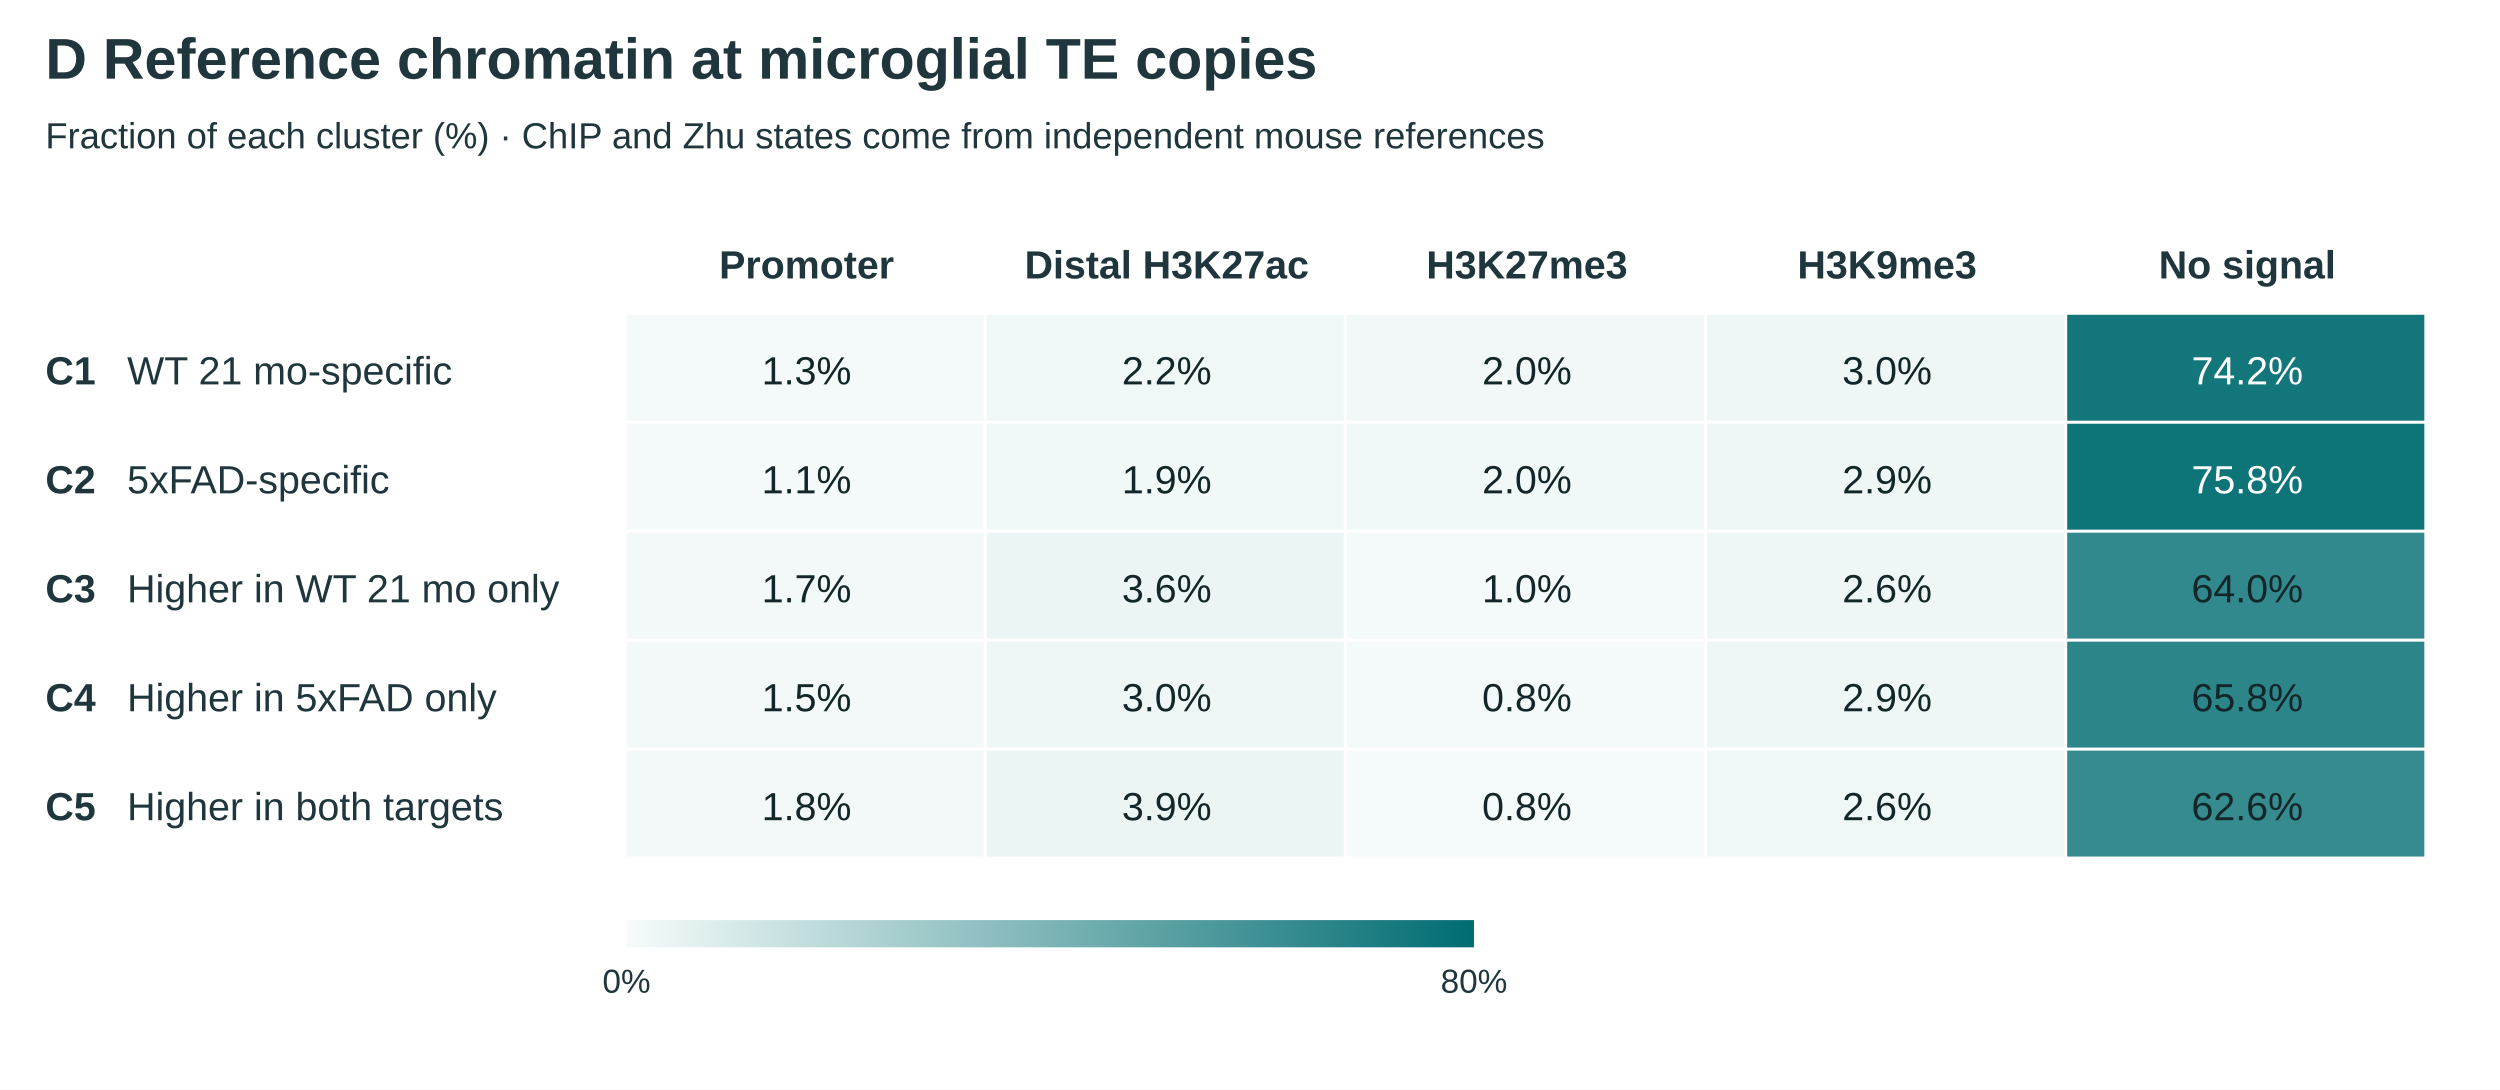
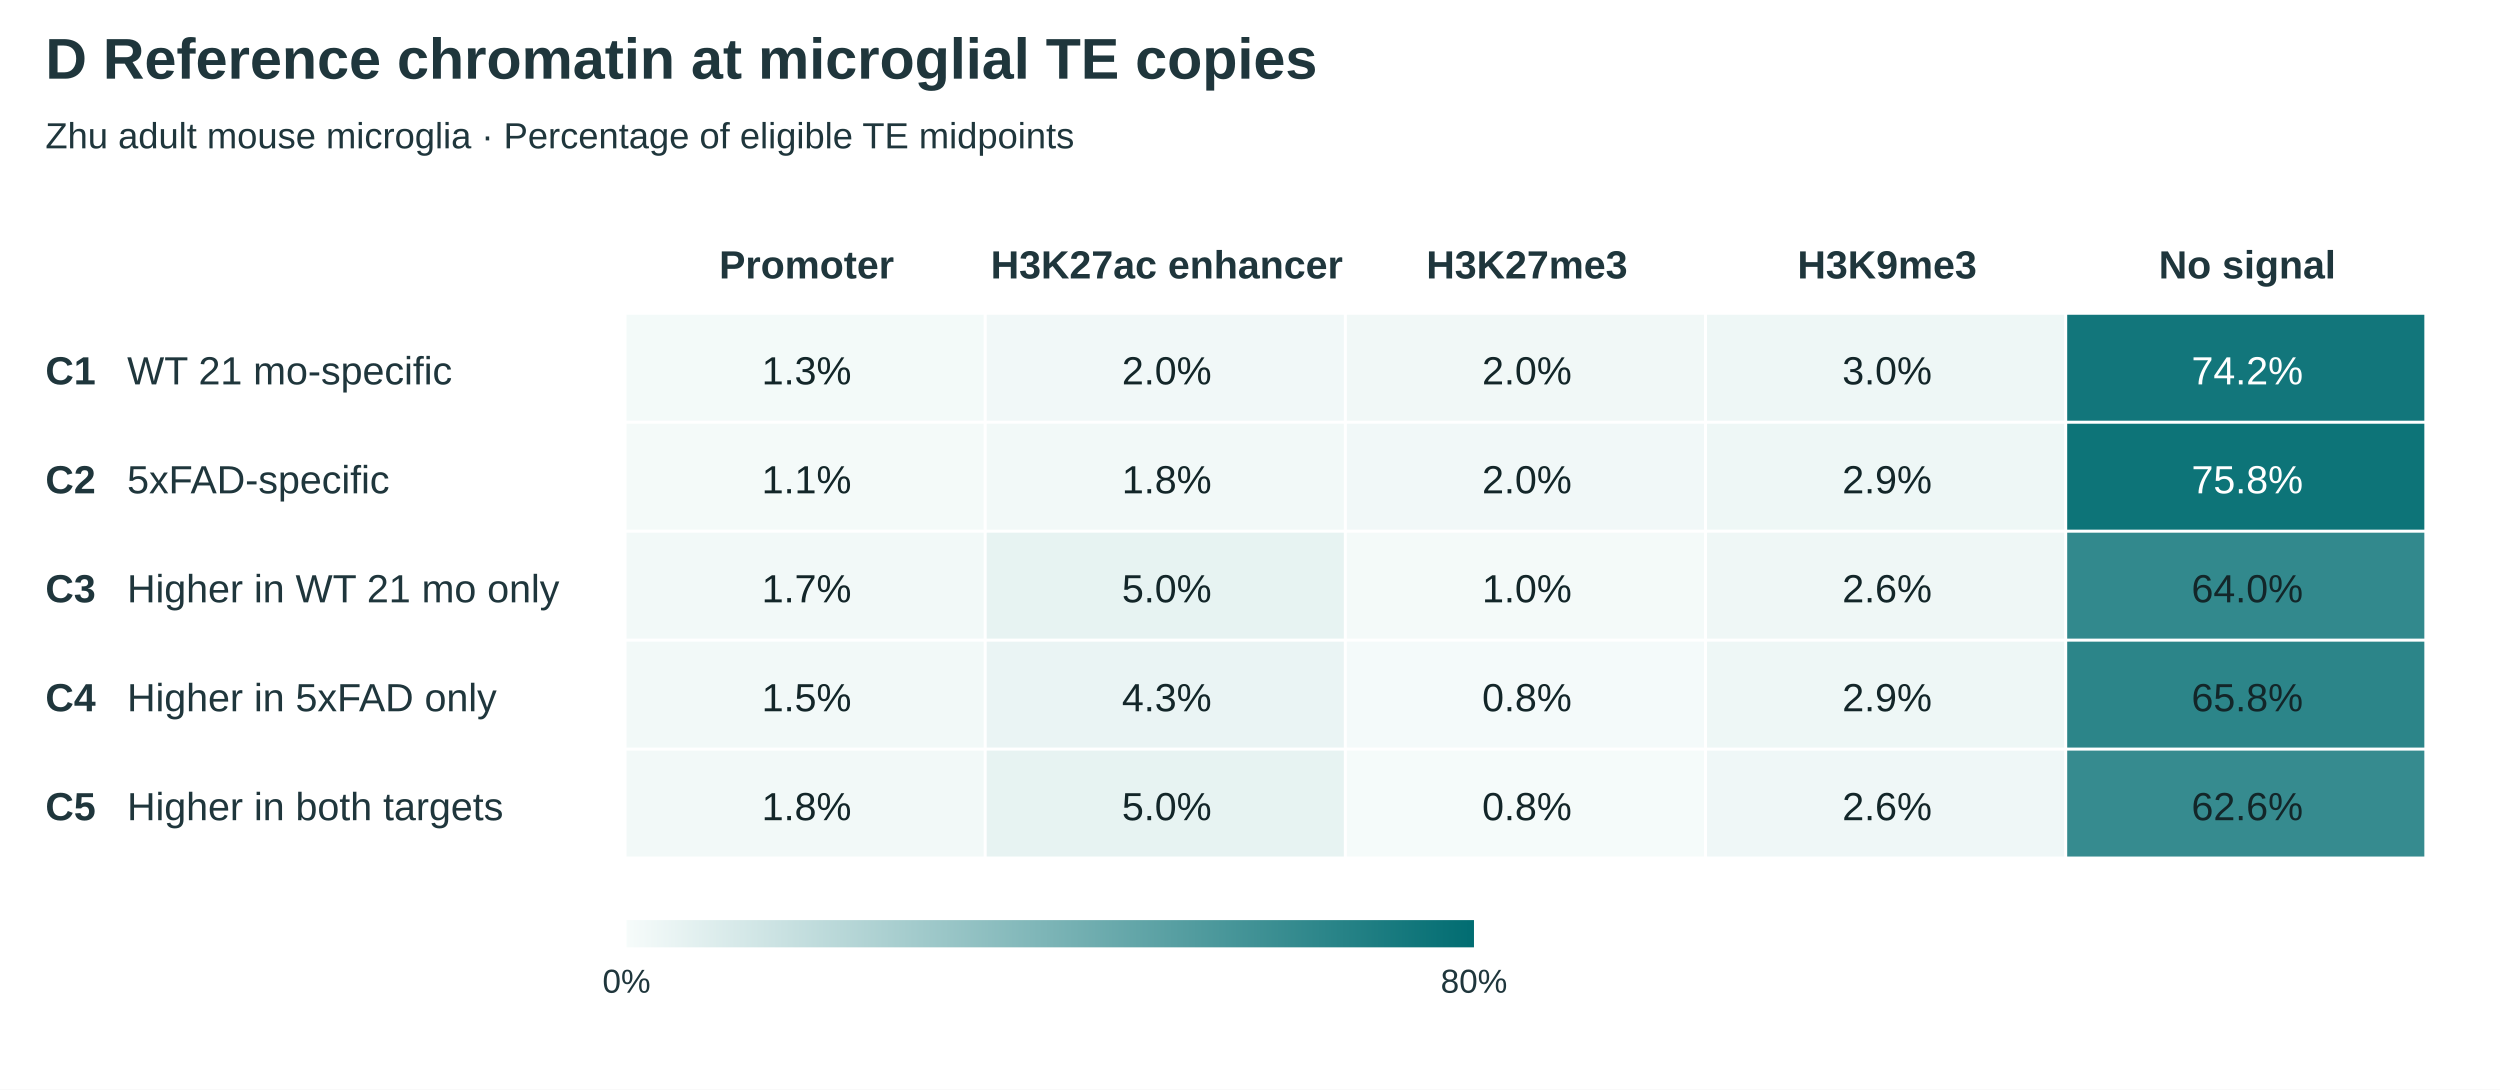
<svg xmlns="http://www.w3.org/2000/svg" viewBox="0 0 826 360" width="826" height="360" role="img" aria-label="D   Reference chromatin at microglial TE copies" font-family="Arial, sans-serif" font-size="13" fill="#1f363c">
  <rect x="0" y="0" width="826" height="360" fill="white" />
  <text x="15" y="26" font-size="19" font-weight="bold">D   Reference chromatin at microglial TE copies</text>
-   <text x="15" y="49" font-size="12">Fraction of each cluster (%)  ·  ChIP and Zhu states come from independent mouse references</text>
+   <text x="15" y="49" font-size="12">Zhu adult mouse microglia  ·  Percentage of eligible TE midpoints</text>
  <text x="266.5" y="92" text-anchor="middle" font-weight="bold">Promoter</text>
-   <text x="385.5" y="92" text-anchor="middle" font-weight="bold">Distal H3K27ac</text>
+   <text x="385.5" y="92" text-anchor="middle" font-weight="bold">H3K27ac enhancer</text>
  <text x="504.5" y="92" text-anchor="middle" font-weight="bold">H3K27me3</text>
  <text x="623.5" y="92" text-anchor="middle" font-weight="bold">H3K9me3</text>
  <text x="742.5" y="92" text-anchor="middle" font-weight="bold">No signal</text>
  <text x="15" y="127" font-weight="bold">C1</text>
  <text x="42" y="127">WT 21 mo-specific</text>
  <g>
    <rect x="207" y="104" width="118" height="35" fill="#f3faf9" />
    <text x="266.5" y="127" text-anchor="middle" fill="#132629">1.3%</text>
  </g>
  <g>
-     <rect x="326" y="104" width="118" height="35" fill="#f0f8f7" />
-     <text x="385.5" y="127" text-anchor="middle" fill="#132629">2.2%</text>
+     <rect x="326" y="104" width="118" height="35" fill="#f1f8f8" />
+     <text x="385.5" y="127" text-anchor="middle" fill="#132629">2.0%</text>
  </g>
  <g>
    <rect x="445" y="104" width="118" height="35" fill="#f1f8f7" />
    <text x="504.5" y="127" text-anchor="middle" fill="#132629">2.0%</text>
  </g>
  <g>
    <rect x="564" y="104" width="118" height="35" fill="#eef7f6" />
    <text x="623.5" y="127" text-anchor="middle" fill="#132629">3.0%</text>
  </g>
  <g>
    <rect x="683" y="104" width="118" height="35" fill="#12767b" />
    <text x="742.5" y="127" text-anchor="middle" fill="#ffffff">74.2%</text>
  </g>
  <text x="15" y="163" font-weight="bold">C2</text>
  <text x="42" y="163">5xFAD-specific</text>
  <g>
    <rect x="207" y="140" width="118" height="35" fill="#f4faf9" />
    <text x="266.5" y="163" text-anchor="middle" fill="#132629">1.1%</text>
  </g>
  <g>
-     <rect x="326" y="140" width="118" height="35" fill="#f1f9f8" />
-     <text x="385.5" y="163" text-anchor="middle" fill="#132629">1.9%</text>
+     <rect x="326" y="140" width="118" height="35" fill="#f2f9f8" />
+     <text x="385.5" y="163" text-anchor="middle" fill="#132629">1.8%</text>
  </g>
  <g>
    <rect x="445" y="140" width="118" height="35" fill="#f1f8f8" />
    <text x="504.5" y="163" text-anchor="middle" fill="#132629">2.0%</text>
  </g>
  <g>
    <rect x="564" y="140" width="118" height="35" fill="#eef7f6" />
    <text x="623.5" y="163" text-anchor="middle" fill="#132629">2.9%</text>
  </g>
  <g>
    <rect x="683" y="140" width="118" height="35" fill="#0d7478" />
    <text x="742.5" y="163" text-anchor="middle" fill="#ffffff">75.8%</text>
  </g>
  <text x="15" y="199" font-weight="bold">C3</text>
  <text x="42" y="199">Higher in WT 21 mo only</text>
  <g>
    <rect x="207" y="176" width="118" height="35" fill="#f2f9f8" />
    <text x="266.5" y="199" text-anchor="middle" fill="#132629">1.7%</text>
  </g>
  <g>
-     <rect x="326" y="176" width="118" height="35" fill="#ecf5f5" />
-     <text x="385.5" y="199" text-anchor="middle" fill="#132629">3.6%</text>
+     <rect x="326" y="176" width="118" height="35" fill="#e7f3f2" />
+     <text x="385.5" y="199" text-anchor="middle" fill="#132629">5.0%</text>
  </g>
  <g>
    <rect x="445" y="176" width="118" height="35" fill="#f4faf9" />
    <text x="504.5" y="199" text-anchor="middle" fill="#132629">1.0%</text>
  </g>
  <g>
    <rect x="564" y="176" width="118" height="35" fill="#eff7f6" />
    <text x="623.5" y="199" text-anchor="middle" fill="#132629">2.6%</text>
  </g>
  <g>
    <rect x="683" y="176" width="118" height="35" fill="#32898d" />
    <text x="742.5" y="199" text-anchor="middle" fill="#132629">64.0%</text>
  </g>
  <text x="15" y="235" font-weight="bold">C4</text>
  <text x="42" y="235">Higher in 5xFAD only</text>
  <g>
    <rect x="207" y="212" width="118" height="35" fill="#f2f9f8" />
    <text x="266.5" y="235" text-anchor="middle" fill="#132629">1.5%</text>
  </g>
  <g>
-     <rect x="326" y="212" width="118" height="35" fill="#eef7f6" />
-     <text x="385.5" y="235" text-anchor="middle" fill="#132629">3.0%</text>
+     <rect x="326" y="212" width="118" height="35" fill="#eaf4f4" />
+     <text x="385.5" y="235" text-anchor="middle" fill="#132629">4.3%</text>
  </g>
  <g>
    <rect x="445" y="212" width="118" height="35" fill="#f4fafa" />
    <text x="504.5" y="235" text-anchor="middle" fill="#132629">0.8%</text>
  </g>
  <g>
    <rect x="564" y="212" width="118" height="35" fill="#eef7f6" />
    <text x="623.5" y="235" text-anchor="middle" fill="#132629">2.9%</text>
  </g>
  <g>
    <rect x="683" y="212" width="118" height="35" fill="#2c8589" />
    <text x="742.5" y="235" text-anchor="middle" fill="#132629">65.8%</text>
  </g>
  <text x="15" y="271" font-weight="bold">C5</text>
  <text x="42" y="271">Higher in both targets</text>
  <g>
    <rect x="207" y="248" width="118" height="35" fill="#f2f9f8" />
    <text x="266.5" y="271" text-anchor="middle" fill="#132629">1.8%</text>
  </g>
  <g>
-     <rect x="326" y="248" width="118" height="35" fill="#ebf5f4" />
-     <text x="385.5" y="271" text-anchor="middle" fill="#132629">3.9%</text>
+     <rect x="326" y="248" width="118" height="35" fill="#e7f3f2" />
+     <text x="385.5" y="271" text-anchor="middle" fill="#132629">5.0%</text>
  </g>
  <g>
    <rect x="445" y="248" width="118" height="35" fill="#f5fbfa" />
    <text x="504.5" y="271" text-anchor="middle" fill="#132629">0.8%</text>
  </g>
  <g>
    <rect x="564" y="248" width="118" height="35" fill="#eff7f7" />
    <text x="623.5" y="271" text-anchor="middle" fill="#132629">2.6%</text>
  </g>
  <g>
    <rect x="683" y="248" width="118" height="35" fill="#368b8f" />
    <text x="742.5" y="271" text-anchor="middle" fill="#132629">62.6%</text>
  </g>
  <defs>
    <linearGradient id="bde-key-d">
      <stop offset="0%" stop-color="#f7fcfb" />
      <stop offset="100%" stop-color="#006c71" />
    </linearGradient>
  </defs>
  <rect x="207" y="304" width="280" height="9" fill="url(#bde-key-d)" />
  <text x="207" y="328" text-anchor="middle" font-size="11">0%</text>
  <text x="487" y="328" text-anchor="middle" font-size="11">80%</text>
</svg>
